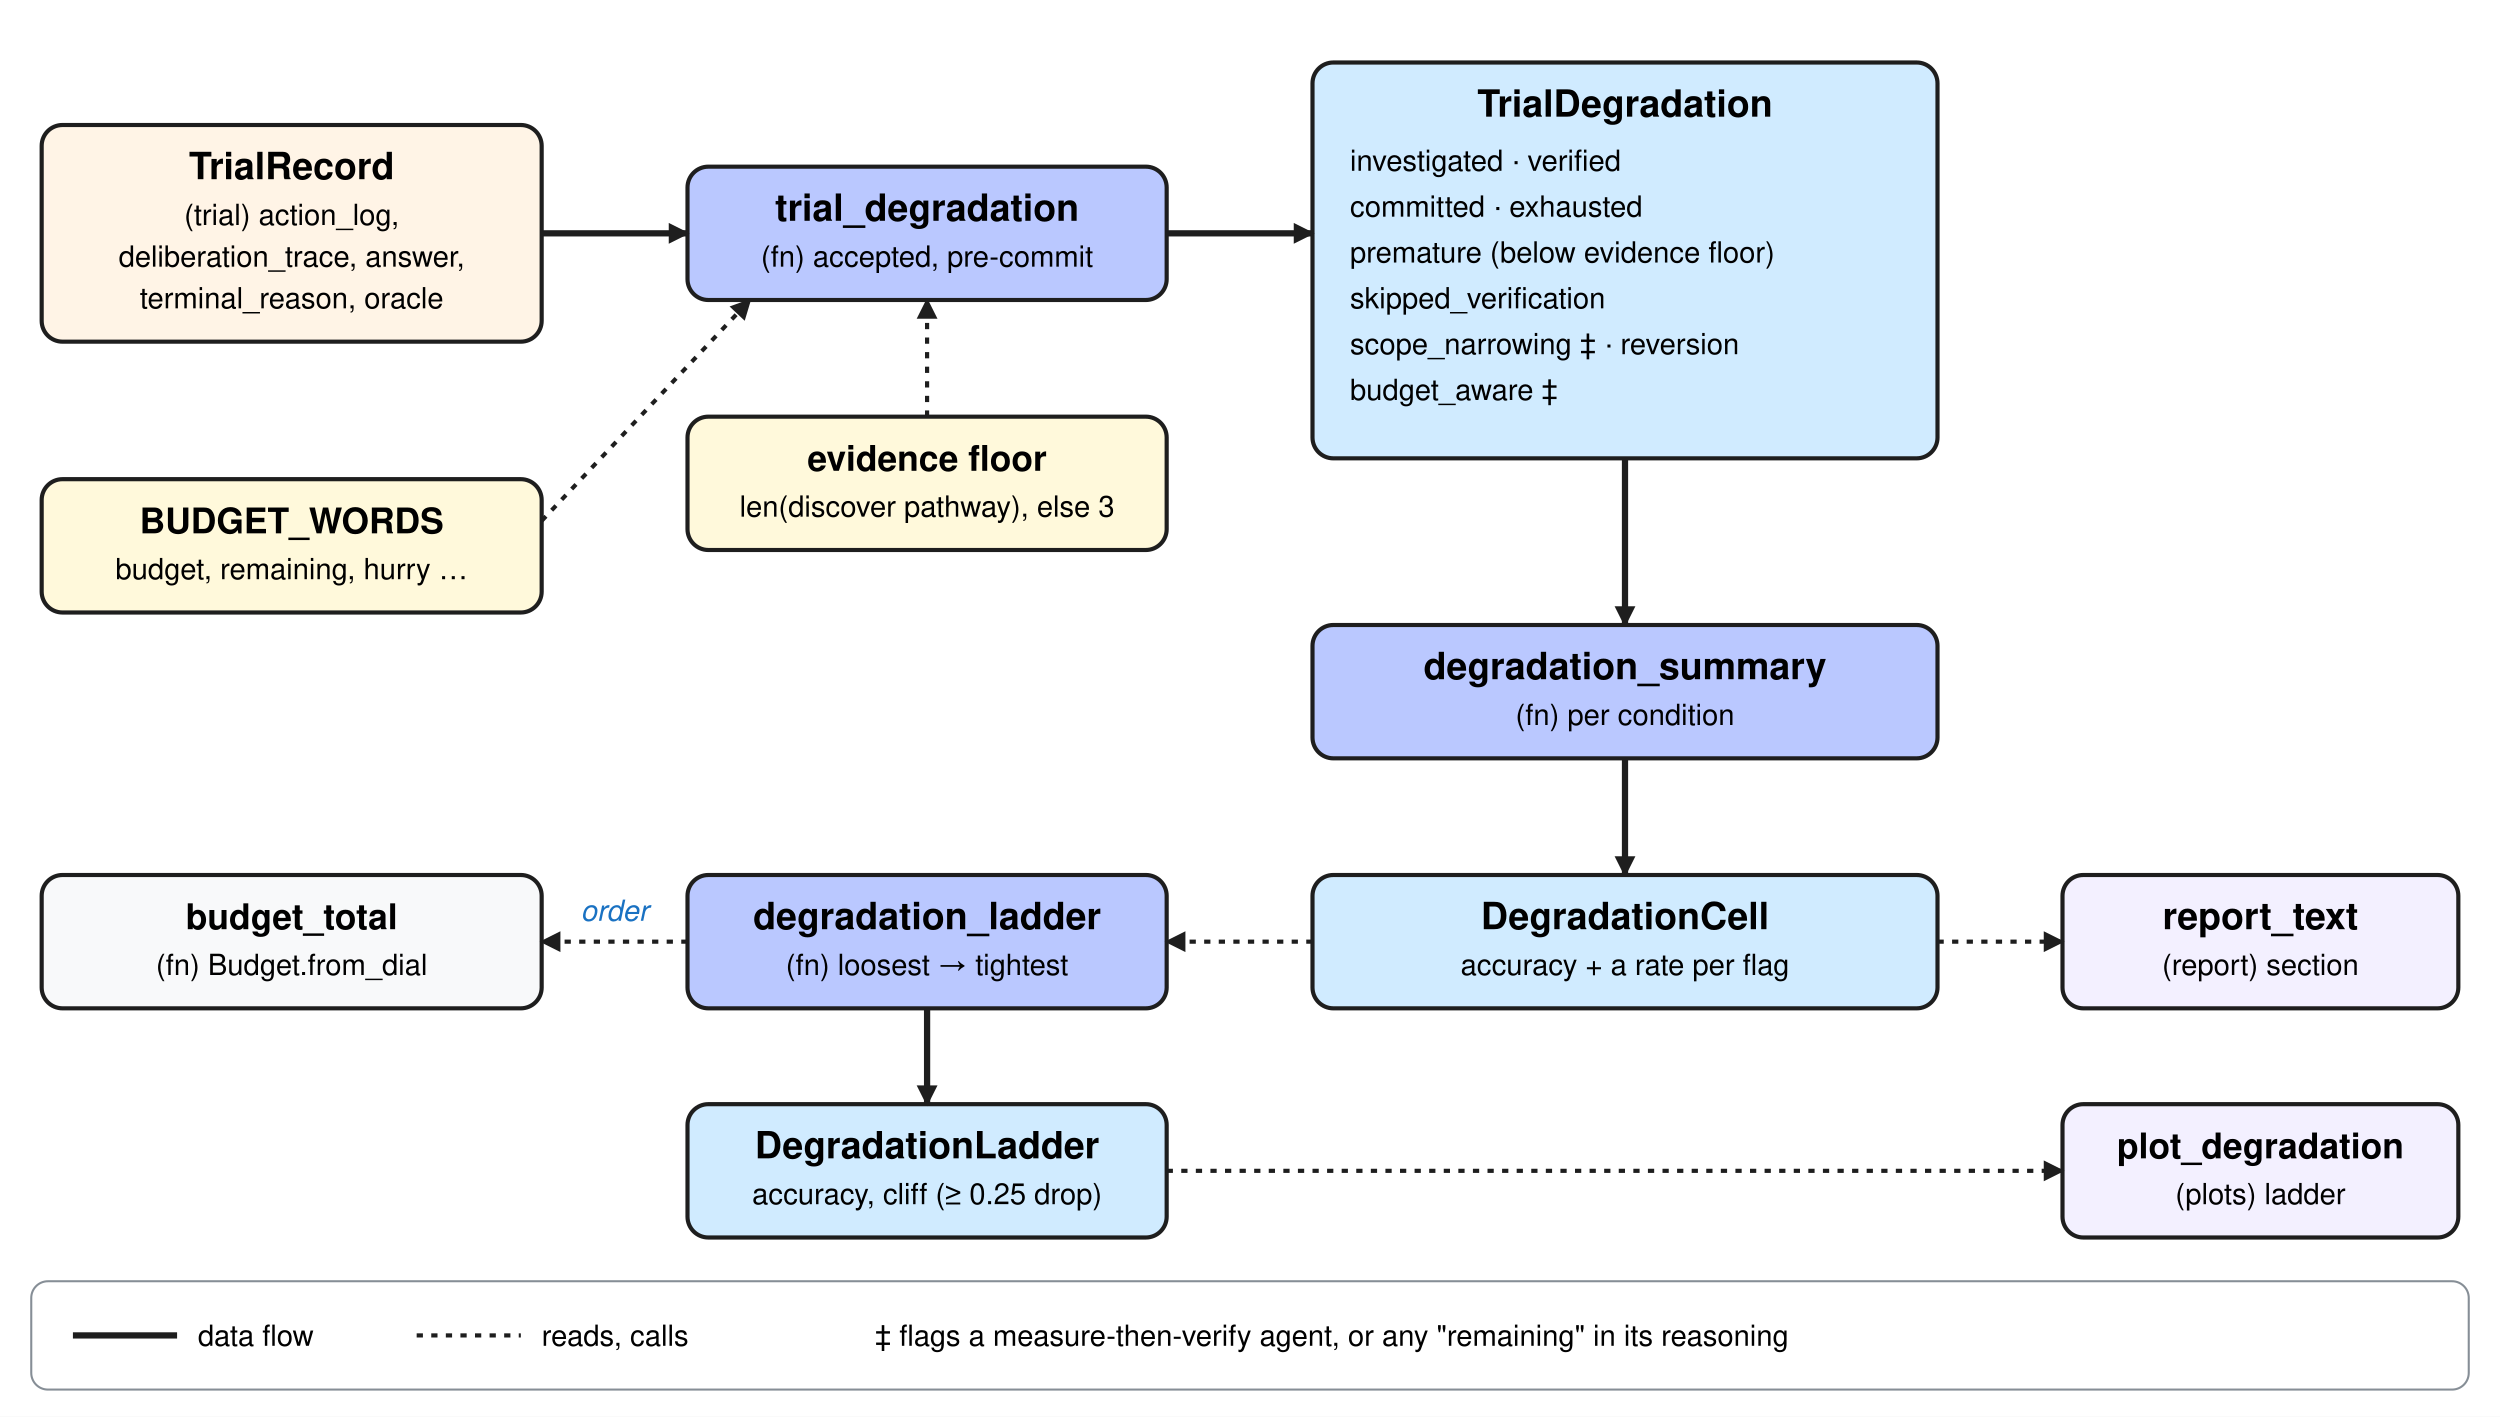
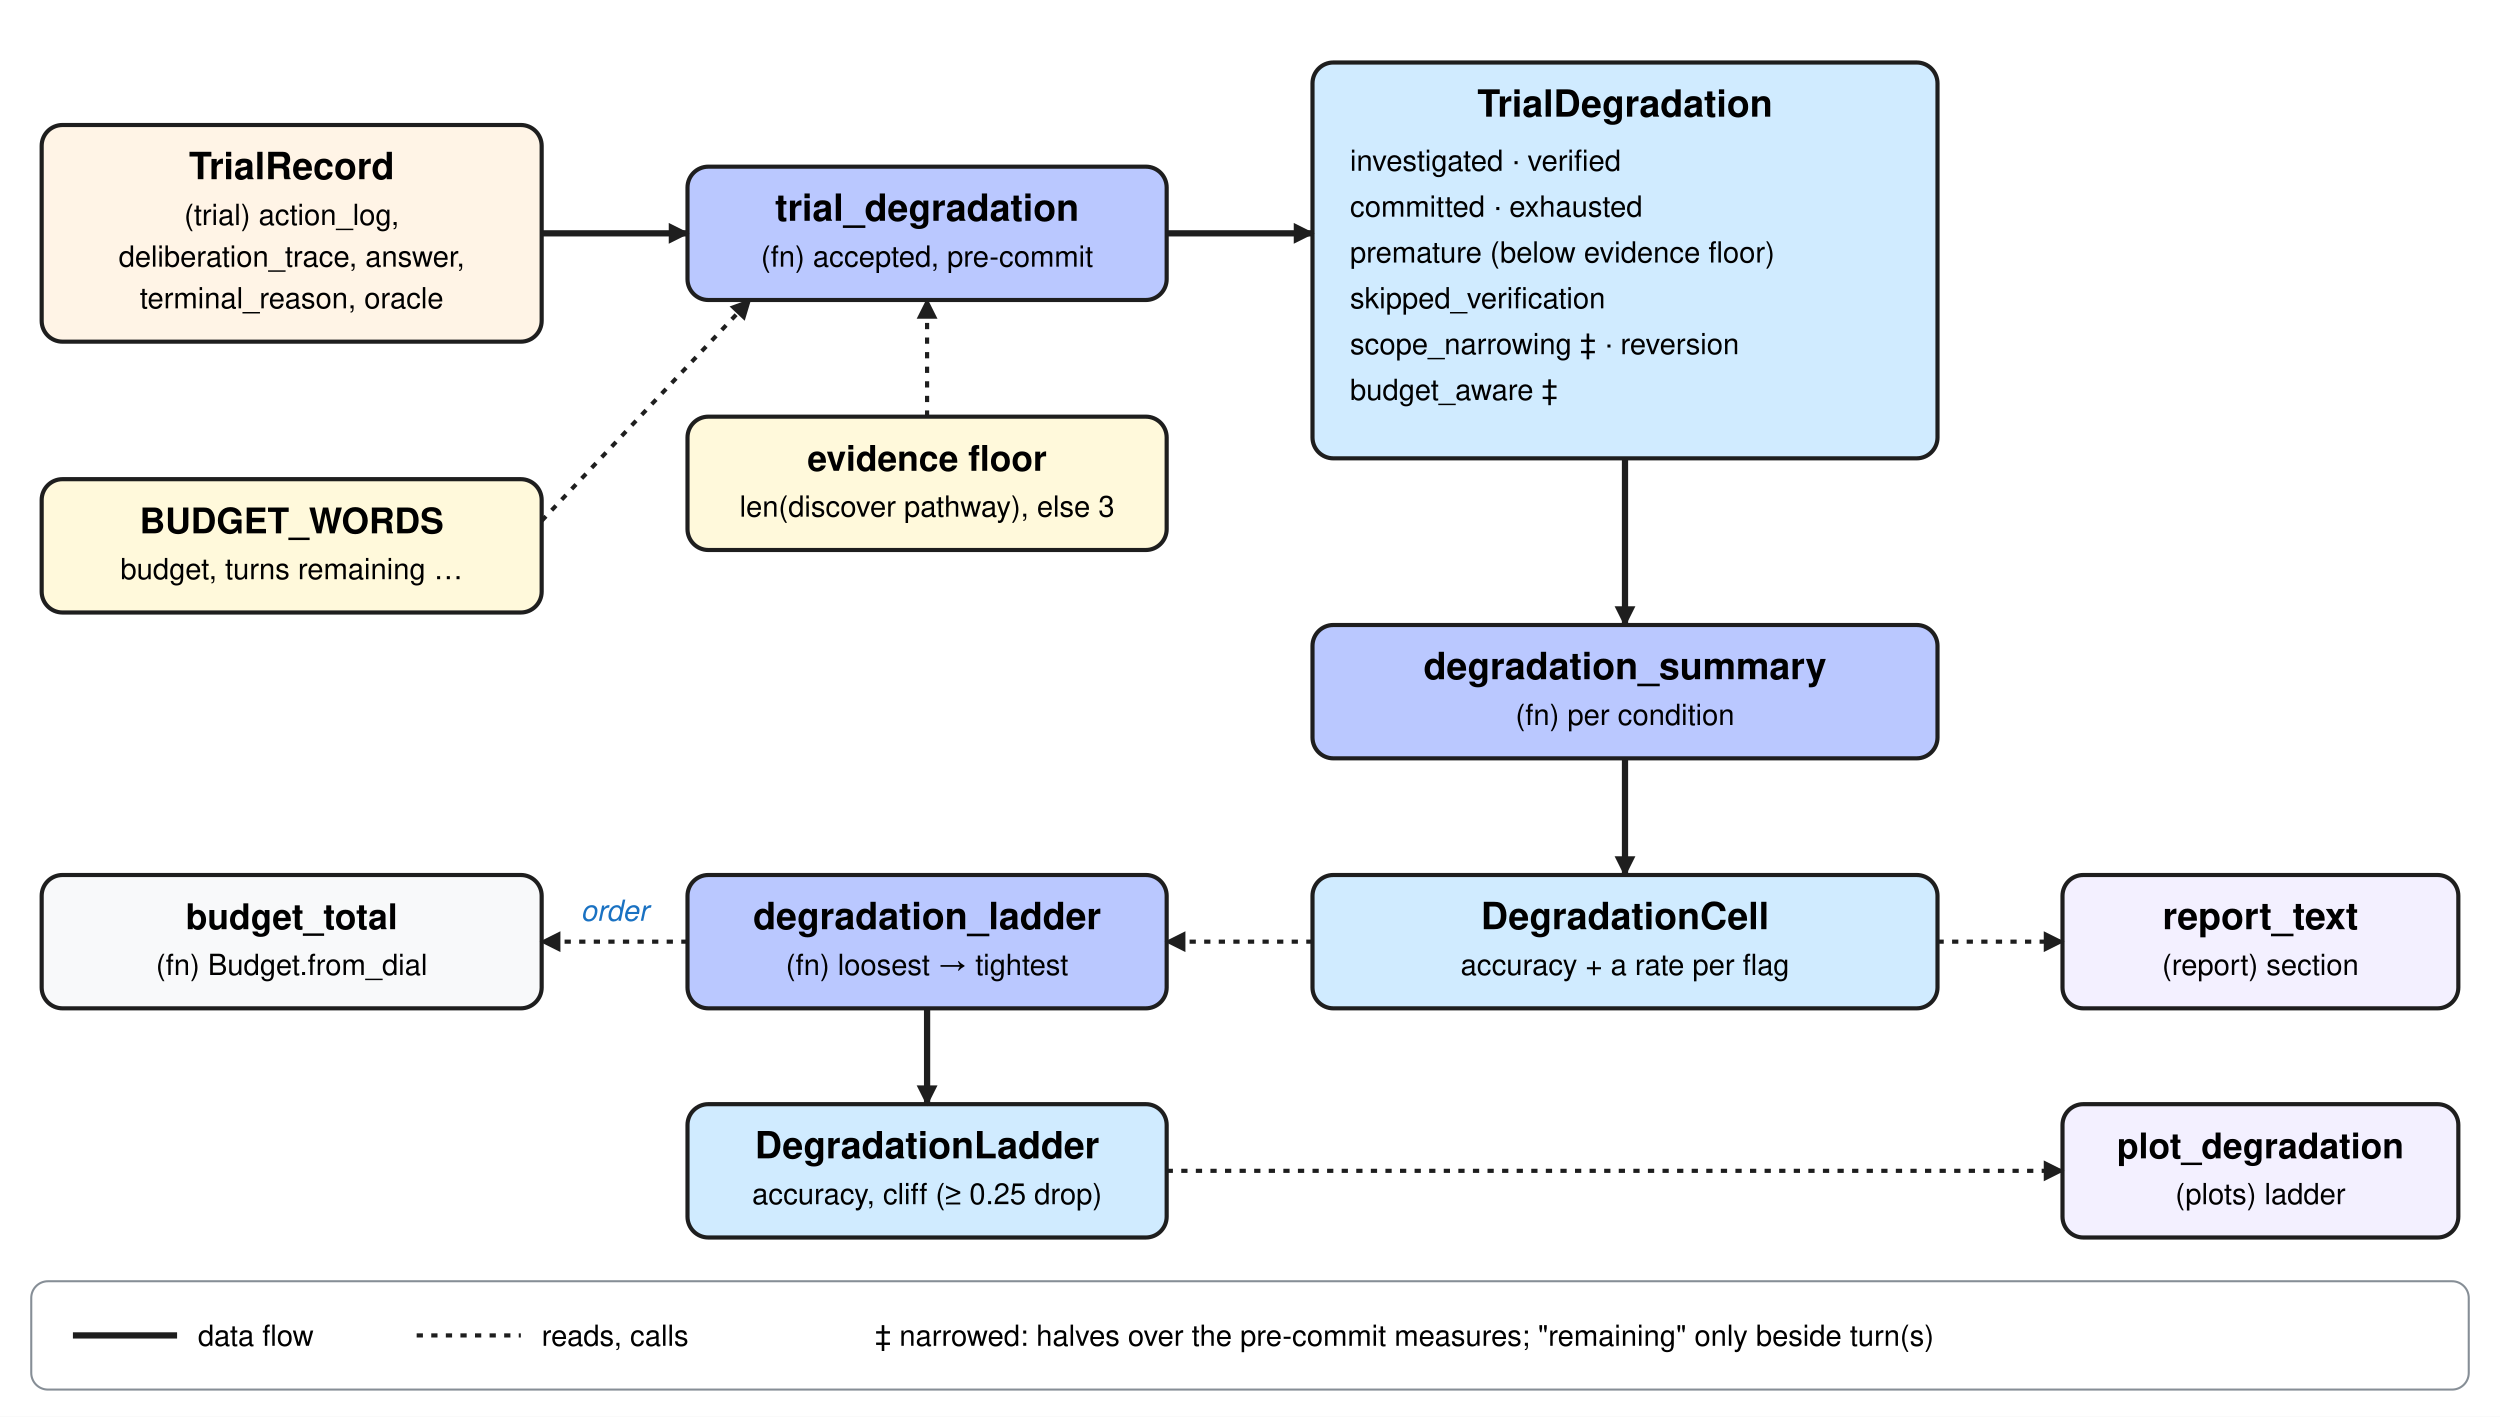
<svg xmlns="http://www.w3.org/2000/svg" width="2400" height="1360" viewBox="0 0 1200 680" font-family="Helvetica, Arial, sans-serif">
  <defs>
    <marker id="arrowhead" viewBox="0 0 10 10" refX="9" refY="5" markerUnits="userSpaceOnUse" markerWidth="10" markerHeight="10" orient="auto-start-reverse">
      <polygon id="arrowhead-shape" points="0,0 10,5 0,10" fill="#1e1e1e" />
    </marker>
  </defs>
  <rect id="bg" x="0" y="0" width="1200" height="680" fill="#ffffff" />
  <g id="n-rec">
    <rect id="n-rec-box" x="20" y="60" width="240" height="104" rx="10" fill="#fff4e6" stroke="#1e1e1e" stroke-width="2" />
    <text id="n-rec-name" x="140" y="86" font-size="18" font-weight="600" text-anchor="middle">TrialRecord</text>
    <text id="n-rec-kind" x="140" y="108" font-size="14" text-anchor="middle">(trial) action_log,</text>
    <text id="n-rec-kind2" x="140" y="128" font-size="14" text-anchor="middle">deliberation_trace, answer,</text>
    <text id="n-rec-kind3" x="140" y="148" font-size="14" text-anchor="middle">terminal_reason, oracle</text>
  </g>
  <g id="n-td">
    <rect id="n-td-box" x="330" y="80" width="230" height="64" rx="10" fill="#bac8ff" stroke="#1e1e1e" stroke-width="2" />
    <text id="n-td-name" x="445" y="106" font-size="18" font-weight="600" text-anchor="middle">trial_degradation</text>
    <text id="n-td-kind" x="445" y="128" font-size="14" text-anchor="middle">(fn) accepted, pre-commit</text>
  </g>
  <line id="e-rec-td" x1="260" y1="112" x2="330" y2="112" stroke="#1e1e1e" stroke-width="3" marker-end="url(#arrowhead)" />
  <g id="n-flags">
    <rect id="n-flags-box" x="630" y="30" width="300" height="190" rx="10" fill="#d0ebff" stroke="#1e1e1e" stroke-width="2" />
    <text id="n-flags-name" x="780" y="56" font-size="18" font-weight="600" text-anchor="middle">TrialDegradation</text>
    <text id="n-flags-1" x="648" y="82" font-size="14">investigated · verified</text>
    <text id="n-flags-2" x="648" y="104" font-size="14">committed · exhausted</text>
    <text id="n-flags-3" x="648" y="126" font-size="14">premature (below evidence floor)</text>
    <text id="n-flags-4" x="648" y="148" font-size="14">skipped_verification</text>
    <text id="n-flags-5" x="648" y="170" font-size="14">scope_narrowing ‡ · reversion</text>
    <text id="n-flags-6" x="648" y="192" font-size="14">budget_aware ‡</text>
  </g>
  <line id="e-td-flags" x1="560" y1="112" x2="630" y2="112" stroke="#1e1e1e" stroke-width="3" marker-end="url(#arrowhead)" />
  <g id="n-floor">
    <rect id="n-floor-box" x="330" y="200" width="230" height="64" rx="10" fill="#fff9db" stroke="#1e1e1e" stroke-width="2" />
    <text id="n-floor-name" x="445" y="226" font-size="17" font-weight="600" text-anchor="middle">evidence floor</text>
    <text id="n-floor-kind" x="445" y="248" font-size="14" text-anchor="middle">len(discover pathway), else 3</text>
  </g>
  <line id="e-floor-td" x1="445" y1="200" x2="445" y2="144" stroke="#1e1e1e" stroke-width="2" stroke-dasharray="3 4" marker-end="url(#arrowhead)" />
  <g id="n-words">
    <rect id="n-words-box" x="20" y="230" width="240" height="64" rx="10" fill="#fff9db" stroke="#1e1e1e" stroke-width="2" />
    <text id="n-words-name" x="140" y="256" font-size="17" font-weight="600" text-anchor="middle">BUDGET_WORDS</text>
-     <text id="n-words-kind" x="140" y="278" font-size="14" text-anchor="middle">budget, remaining, hurry …</text>
+     <text id="n-words-kind" x="140" y="278" font-size="14" text-anchor="middle">budget, turns remaining …</text>
  </g>
  <line id="e-words-td" x1="260" y1="250" x2="360" y2="144" stroke="#1e1e1e" stroke-width="2" stroke-dasharray="3 4" marker-end="url(#arrowhead)" />
  <g id="n-ds">
    <rect id="n-ds-box" x="630" y="300" width="300" height="64" rx="10" fill="#bac8ff" stroke="#1e1e1e" stroke-width="2" />
    <text id="n-ds-name" x="780" y="326" font-size="18" font-weight="600" text-anchor="middle">degradation_summary</text>
    <text id="n-ds-kind" x="780" y="348" font-size="14" text-anchor="middle">(fn) per condition</text>
  </g>
  <line id="e-flags-ds" x1="780" y1="220" x2="780" y2="300" stroke="#1e1e1e" stroke-width="3" marker-end="url(#arrowhead)" />
  <g id="n-cell">
    <rect id="n-cell-box" x="630" y="420" width="300" height="64" rx="10" fill="#d0ebff" stroke="#1e1e1e" stroke-width="2" />
    <text id="n-cell-name" x="780" y="446" font-size="18" font-weight="600" text-anchor="middle">DegradationCell</text>
    <text id="n-cell-kind" x="780" y="468" font-size="14" text-anchor="middle">accuracy + a rate per flag</text>
  </g>
  <line id="e-ds-cell" x1="780" y1="364" x2="780" y2="420" stroke="#1e1e1e" stroke-width="3" marker-end="url(#arrowhead)" />
  <g id="n-dl">
    <rect id="n-dl-box" x="330" y="420" width="230" height="64" rx="10" fill="#bac8ff" stroke="#1e1e1e" stroke-width="2" />
    <text id="n-dl-name" x="445" y="446" font-size="18" font-weight="600" text-anchor="middle">degradation_ladder</text>
    <text id="n-dl-kind" x="445" y="468" font-size="14" text-anchor="middle">(fn) loosest → tightest</text>
  </g>
  <line id="e-cell-dl" x1="630" y1="452" x2="560" y2="452" stroke="#1e1e1e" stroke-width="2" stroke-dasharray="3 4" marker-end="url(#arrowhead)" />
  <g id="n-bt">
    <rect id="n-bt-box" x="20" y="420" width="240" height="64" rx="10" fill="#f8f9fa" stroke="#1e1e1e" stroke-width="2" />
    <text id="n-bt-name" x="140" y="446" font-size="17" font-weight="600" text-anchor="middle">budget_total</text>
    <text id="n-bt-kind" x="140" y="468" font-size="14" text-anchor="middle">(fn) Budget.from_dial</text>
  </g>
  <line id="e-dl-bt" x1="330" y1="452" x2="260" y2="452" stroke="#1e1e1e" stroke-width="2" stroke-dasharray="3 4" marker-end="url(#arrowhead)" />
  <text id="l-dl-bt" x="295" y="442" font-size="14" fill="#1971c2" font-style="italic" text-anchor="middle">order</text>
  <g id="n-lad">
    <rect id="n-lad-box" x="330" y="530" width="230" height="64" rx="10" fill="#d0ebff" stroke="#1e1e1e" stroke-width="2" />
    <text id="n-lad-name" x="445" y="556" font-size="18" font-weight="600" text-anchor="middle">DegradationLadder</text>
    <text id="n-lad-kind" x="445" y="578" font-size="14" text-anchor="middle">accuracy, cliff (≥ 0.25 drop)</text>
  </g>
  <line id="e-dl-lad" x1="445" y1="484" x2="445" y2="530" stroke="#1e1e1e" stroke-width="3" marker-end="url(#arrowhead)" />
  <g id="n-rep">
    <rect id="n-rep-box" x="990" y="420" width="190" height="64" rx="10" fill="#f3f0ff" stroke="#1e1e1e" stroke-width="2" />
    <text id="n-rep-name" x="1085" y="446" font-size="18" font-weight="600" text-anchor="middle">report_text</text>
    <text id="n-rep-kind" x="1085" y="468" font-size="14" text-anchor="middle">(report) section</text>
  </g>
  <line id="e-cell-rep" x1="930" y1="452" x2="990" y2="452" stroke="#1e1e1e" stroke-width="2" stroke-dasharray="3 4" marker-end="url(#arrowhead)" />
  <g id="n-plot">
    <rect id="n-plot-box" x="990" y="530" width="190" height="64" rx="10" fill="#f3f0ff" stroke="#1e1e1e" stroke-width="2" />
    <text id="n-plot-name" x="1085" y="556" font-size="17" font-weight="600" text-anchor="middle">plot_degradation</text>
    <text id="n-plot-kind" x="1085" y="578" font-size="14" text-anchor="middle">(plots) ladder</text>
  </g>
  <line id="e-lad-plot" x1="560" y1="562" x2="990" y2="562" stroke="#1e1e1e" stroke-width="2" stroke-dasharray="3 4" marker-end="url(#arrowhead)" />
  <g id="legend">
    <rect id="legend-box" x="15" y="615" width="1170" height="52" rx="8" fill="#ffffff" stroke="#868e96" stroke-width="1" />
    <line id="legend-solid" x1="35" y1="641" x2="85" y2="641" stroke="#1e1e1e" stroke-width="3" />
    <text id="legend-solid-text" x="95" y="646" font-size="14">data flow</text>
    <line id="legend-dotted" x1="200" y1="641" x2="250" y2="641" stroke="#1e1e1e" stroke-width="2" stroke-dasharray="3 4" />
    <text id="legend-dotted-text" x="260" y="646" font-size="14">reads, calls</text>
-     <text id="legend-dagger" x="420" y="646" font-size="14">‡ flags a measure-then-verify agent, or any "remaining" in its reasoning</text>
+     <text id="legend-dagger" x="420" y="646" font-size="14">‡ narrowed: halves over the pre-commit measures; "remaining" only beside turn(s)</text>
  </g>
</svg>
